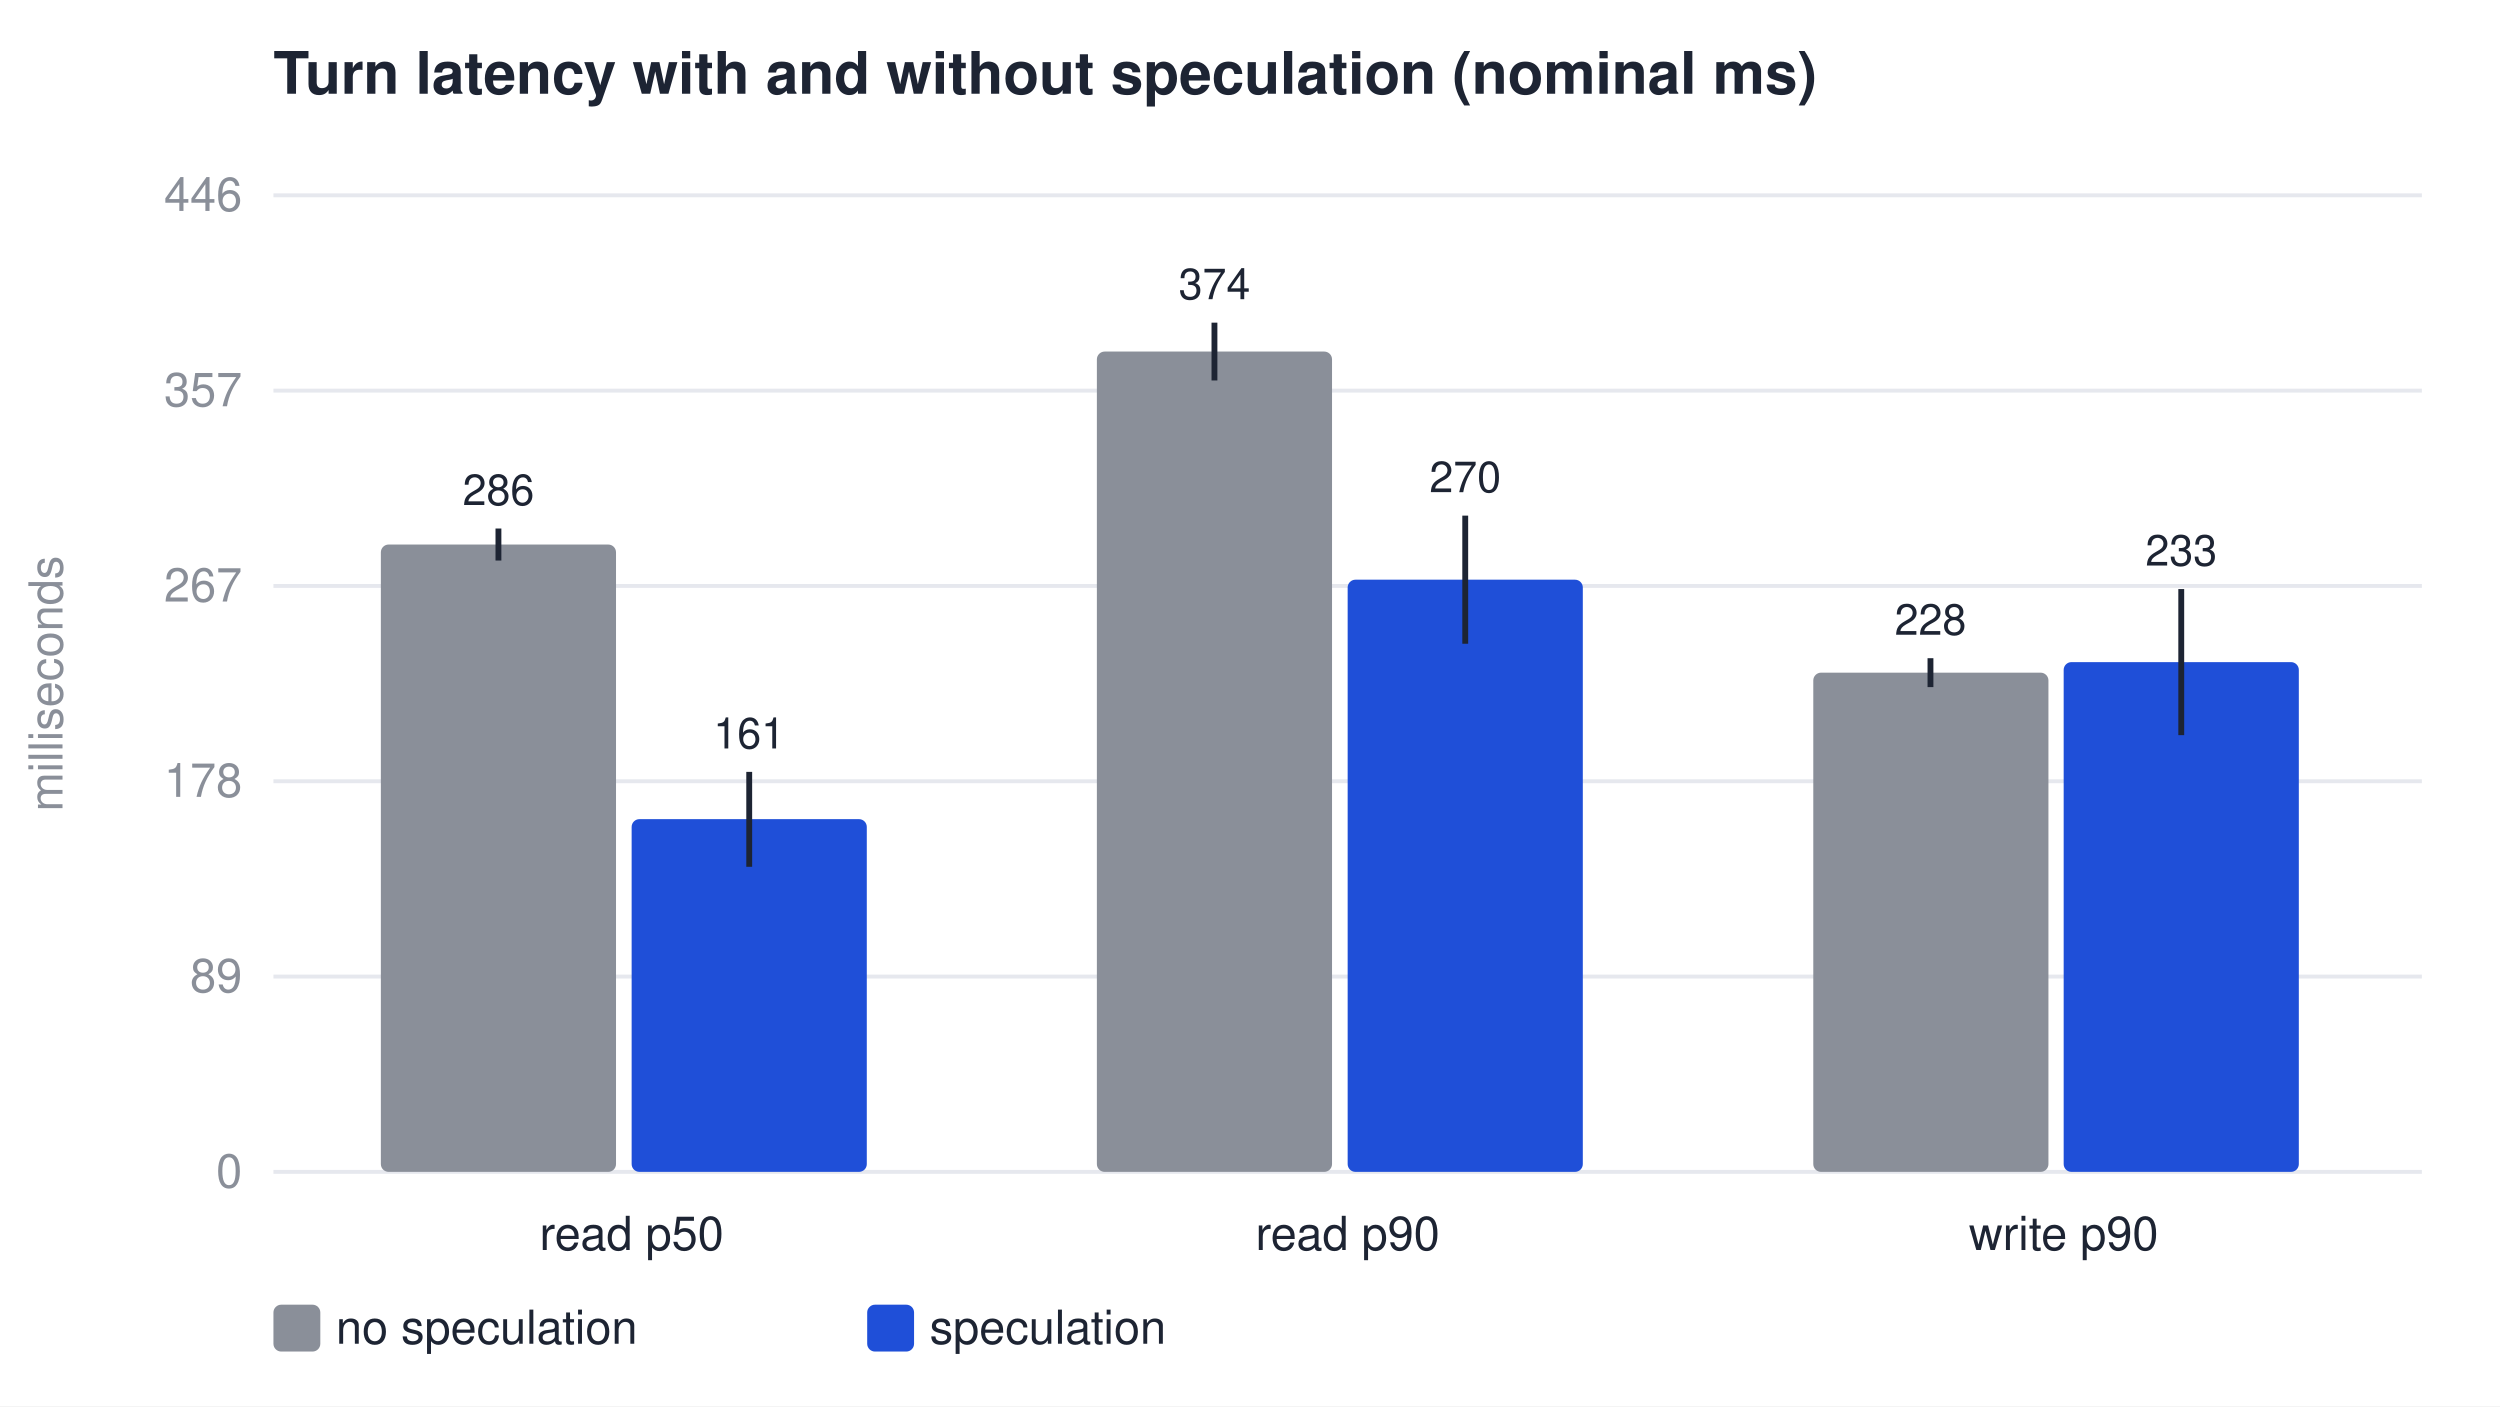
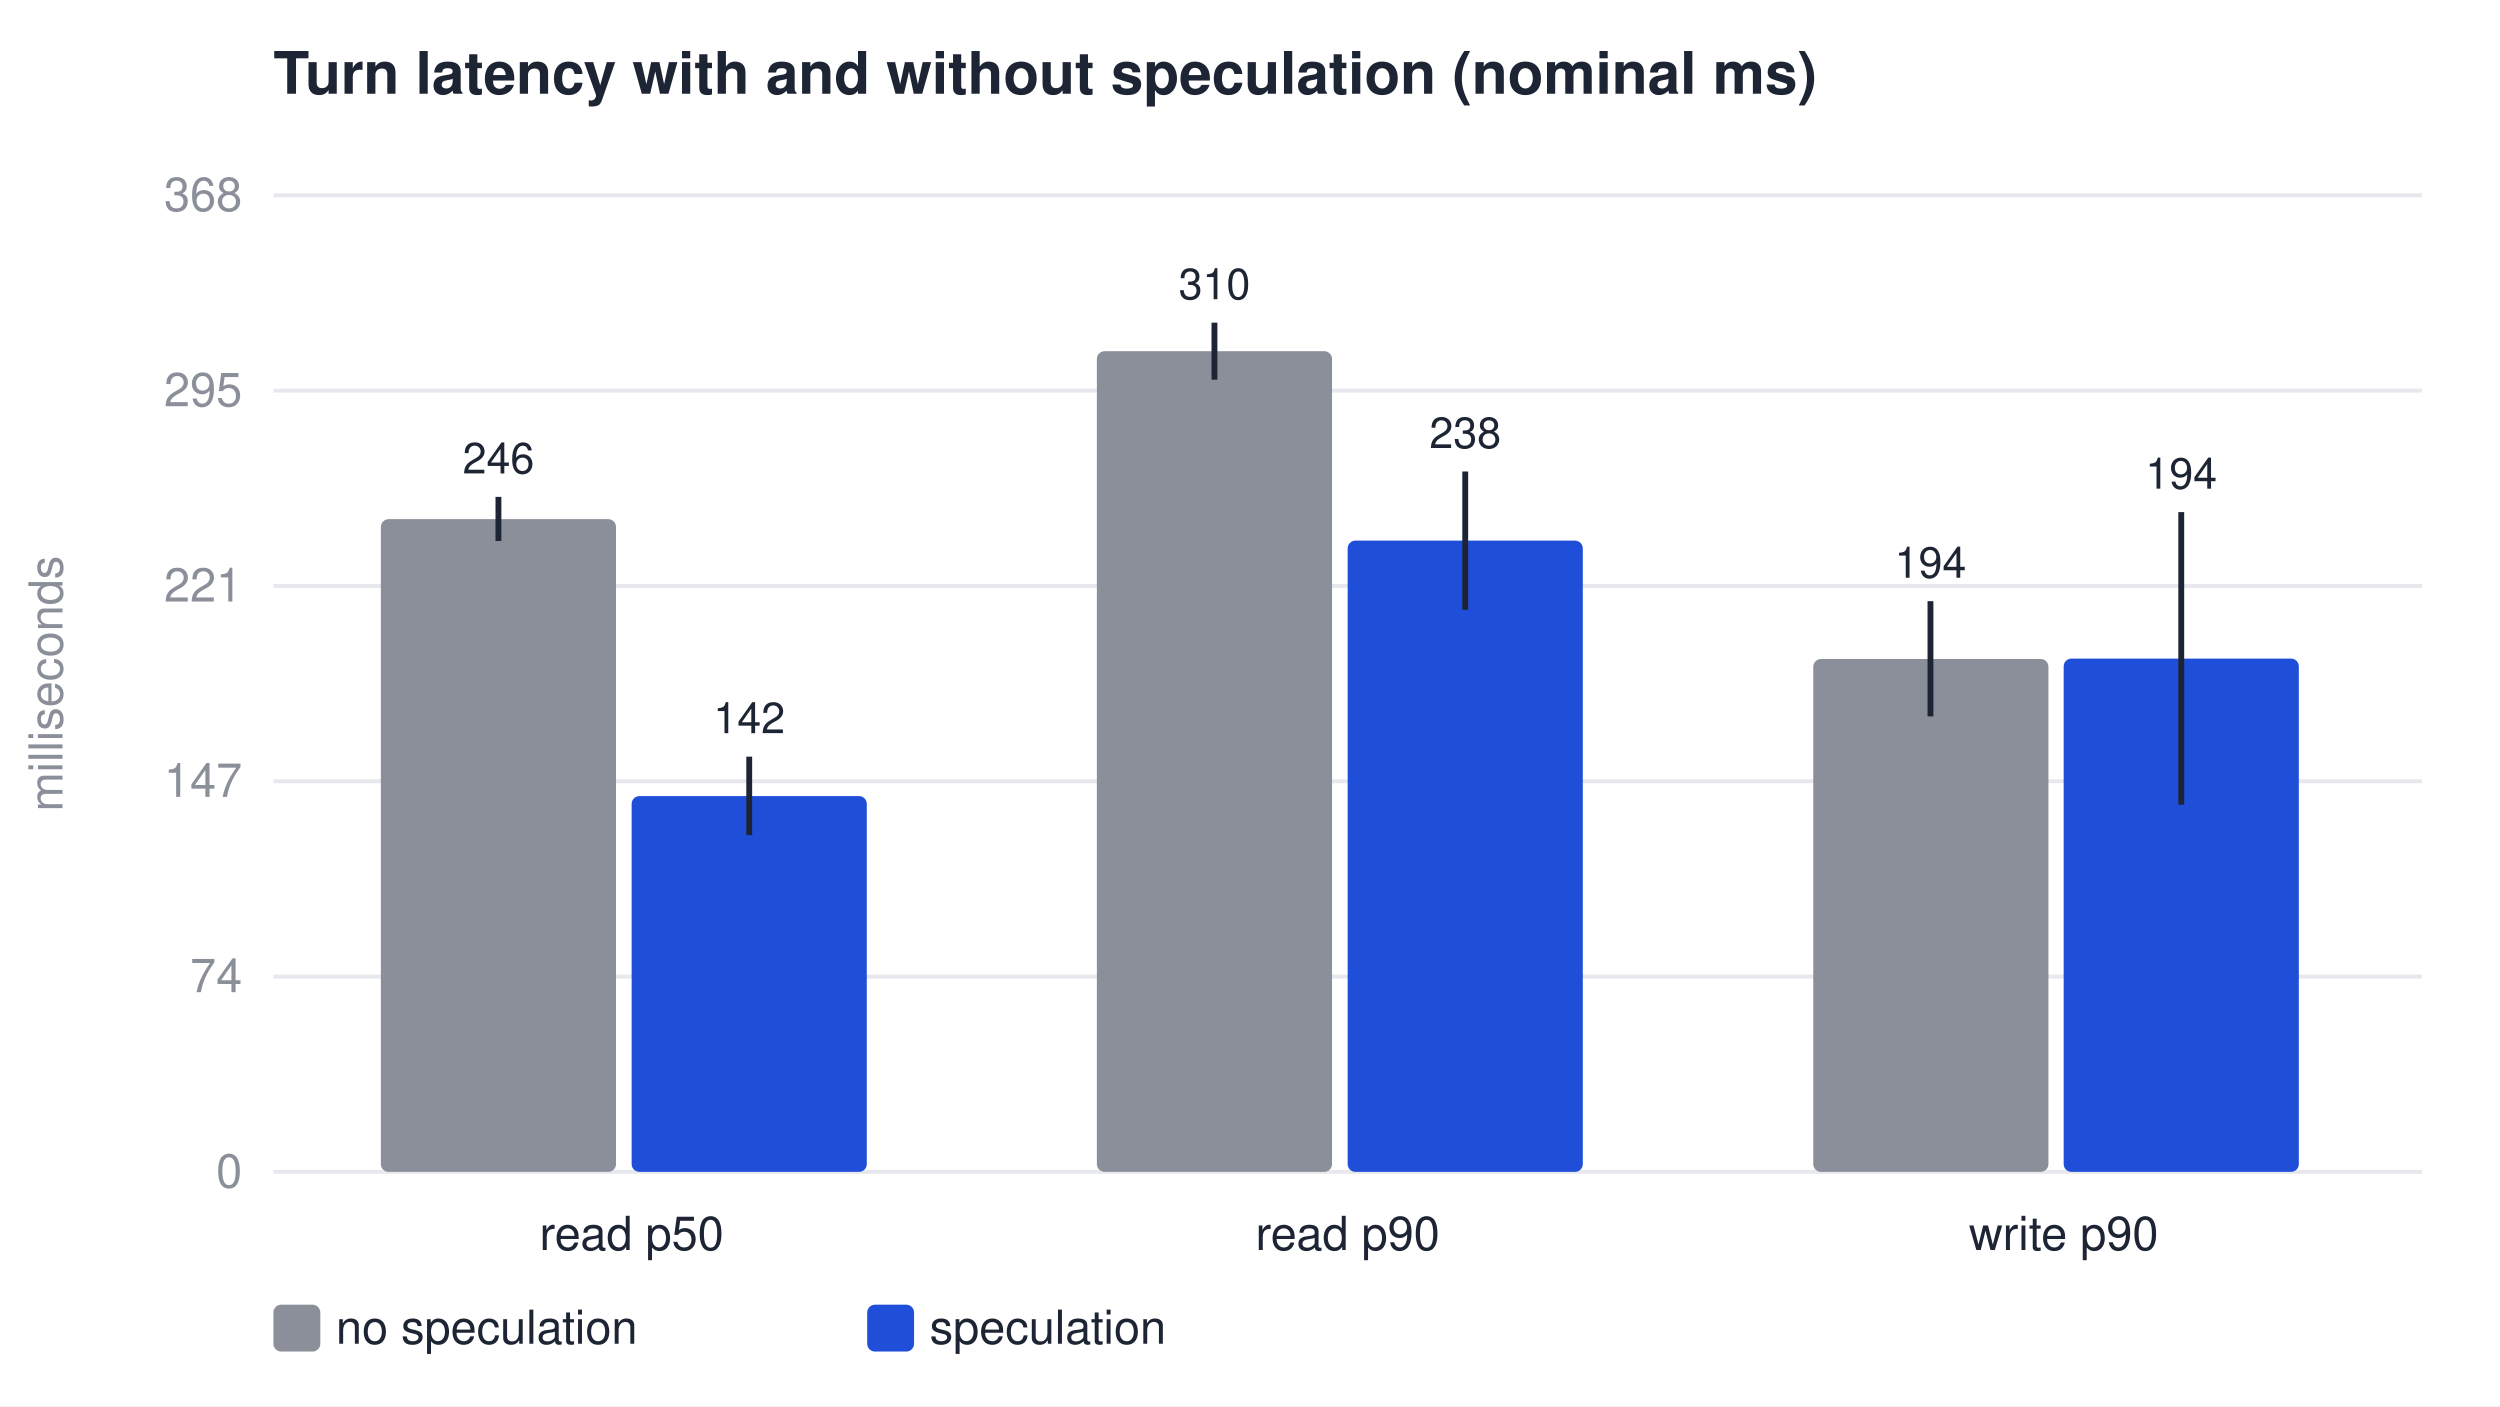
<svg xmlns="http://www.w3.org/2000/svg" width="640" height="360" viewBox="0 0 640 360" font-family="Helvetica, Arial, sans-serif" font-size="12">
  <rect width="100%" height="100%" fill="#ffffff" />
  <text x="70" y="24" font-size="15" font-weight="700" fill="#1d2433">Turn latency with and without speculation (nominal ms)</text>
  <line x1="70" x2="620" y1="300.0" y2="300.0" stroke="#e6e8ee" />
  <text x="62" y="304.0" text-anchor="end" fill="#8a8f99">0</text>
  <line x1="70" x2="620" y1="250.0" y2="250.0" stroke="#e6e8ee" />
-   <text x="62" y="254.0" text-anchor="end" fill="#8a8f99">89</text>
+   <text x="62" y="254.0" text-anchor="end" fill="#8a8f99">74</text>
  <line x1="70" x2="620" y1="200.0" y2="200.0" stroke="#e6e8ee" />
-   <text x="62" y="204.0" text-anchor="end" fill="#8a8f99">178</text>
+   <text x="62" y="204.0" text-anchor="end" fill="#8a8f99">147</text>
  <line x1="70" x2="620" y1="150.0" y2="150.0" stroke="#e6e8ee" />
-   <text x="62" y="154.0" text-anchor="end" fill="#8a8f99">267</text>
+   <text x="62" y="154.0" text-anchor="end" fill="#8a8f99">221</text>
  <line x1="70" x2="620" y1="100.0" y2="100.0" stroke="#e6e8ee" />
-   <text x="62" y="104.0" text-anchor="end" fill="#8a8f99">357</text>
+   <text x="62" y="104.0" text-anchor="end" fill="#8a8f99">295</text>
  <line x1="70" x2="620" y1="50.0" y2="50.0" stroke="#e6e8ee" />
-   <text x="62" y="54.0" text-anchor="end" fill="#8a8f99">446</text>
+   <text x="62" y="54.0" text-anchor="end" fill="#8a8f99">368</text>
  <text transform="translate(16 175) rotate(-90)" text-anchor="middle" fill="#8a8f99">milliseconds</text>
  <text x="161.7" y="320" text-anchor="middle" fill="#1d2433">read p50</text>
-   <rect x="97.5" y="139.4" width="60.2" height="160.6" fill="#8a8f99" rx="2" />
-   <line x1="127.6" x2="127.6" y1="143.5" y2="135.3" stroke="#1d2433" stroke-width="1.5" />
-   <text x="127.6" y="129.3" text-anchor="middle" font-size="11" fill="#1d2433">286</text>
-   <rect x="161.7" y="209.7" width="60.2" height="90.3" fill="#1f4fd8" rx="2" />
-   <line x1="191.8" x2="191.8" y1="221.9" y2="197.6" stroke="#1d2433" stroke-width="1.5" />
-   <text x="191.8" y="191.6" text-anchor="middle" font-size="11" fill="#1d2433">161</text>
+   <rect x="97.5" y="132.9" width="60.2" height="167.1" fill="#8a8f99" rx="2" />
+   <line x1="127.6" x2="127.6" y1="138.5" y2="127.2" stroke="#1d2433" stroke-width="1.5" />
+   <text x="127.6" y="121.2" text-anchor="middle" font-size="11" fill="#1d2433">246</text>
+   <rect x="161.7" y="203.8" width="60.2" height="96.2" fill="#1f4fd8" rx="2" />
+   <line x1="191.8" x2="191.8" y1="213.8" y2="193.7" stroke="#1d2433" stroke-width="1.5" />
+   <text x="191.8" y="187.7" text-anchor="middle" font-size="11" fill="#1d2433">142</text>
  <text x="345.0" y="320" text-anchor="middle" fill="#1d2433">read p90</text>
-   <rect x="280.8" y="90.0" width="60.2" height="210.0" fill="#8a8f99" rx="2" />
-   <line x1="310.9" x2="310.9" y1="97.4" y2="82.6" stroke="#1d2433" stroke-width="1.5" />
-   <text x="310.9" y="76.6" text-anchor="middle" font-size="11" fill="#1d2433">374</text>
-   <rect x="345.0" y="148.4" width="60.2" height="151.6" fill="#1f4fd8" rx="2" />
-   <line x1="375.1" x2="375.1" y1="164.8" y2="132.0" stroke="#1d2433" stroke-width="1.5" />
-   <text x="375.1" y="126.0" text-anchor="middle" font-size="11" fill="#1d2433">270</text>
+   <rect x="280.8" y="89.9" width="60.2" height="210.1" fill="#8a8f99" rx="2" />
+   <line x1="310.9" x2="310.9" y1="97.2" y2="82.6" stroke="#1d2433" stroke-width="1.5" />
+   <text x="310.9" y="76.6" text-anchor="middle" font-size="11" fill="#1d2433">310</text>
+   <rect x="345.0" y="138.4" width="60.2" height="161.6" fill="#1f4fd8" rx="2" />
+   <line x1="375.1" x2="375.1" y1="156.1" y2="120.7" stroke="#1d2433" stroke-width="1.5" />
+   <text x="375.1" y="114.7" text-anchor="middle" font-size="11" fill="#1d2433">238</text>
  <text x="528.3" y="320" text-anchor="middle" fill="#1d2433">write p90</text>
-   <rect x="464.2" y="172.2" width="60.2" height="127.8" fill="#8a8f99" rx="2" />
-   <line x1="494.2" x2="494.2" y1="175.9" y2="168.5" stroke="#1d2433" stroke-width="1.5" />
-   <text x="494.2" y="162.5" text-anchor="middle" font-size="11" fill="#1d2433">228</text>
-   <rect x="528.3" y="169.5" width="60.2" height="130.5" fill="#1f4fd8" rx="2" />
-   <line x1="558.4" x2="558.4" y1="188.2" y2="150.8" stroke="#1d2433" stroke-width="1.5" />
-   <text x="558.4" y="144.8" text-anchor="middle" font-size="11" fill="#1d2433">233</text>
+   <rect x="464.2" y="168.7" width="60.2" height="131.3" fill="#8a8f99" rx="2" />
+   <line x1="494.2" x2="494.2" y1="183.4" y2="153.9" stroke="#1d2433" stroke-width="1.5" />
+   <text x="494.2" y="147.9" text-anchor="middle" font-size="11" fill="#1d2433">194</text>
+   <rect x="528.3" y="168.6" width="60.2" height="131.4" fill="#1f4fd8" rx="2" />
+   <line x1="558.4" x2="558.4" y1="206.0" y2="131.1" stroke="#1d2433" stroke-width="1.5" />
+   <text x="558.4" y="125.1" text-anchor="middle" font-size="11" fill="#1d2433">194</text>
  <rect x="70" y="334" width="12" height="12" fill="#8a8f99" rx="2" />
  <text x="86" y="344" fill="#1d2433">no speculation</text>
  <rect x="222" y="334" width="12" height="12" fill="#1f4fd8" rx="2" />
  <text x="238" y="344" fill="#1d2433">speculation</text>
</svg>
